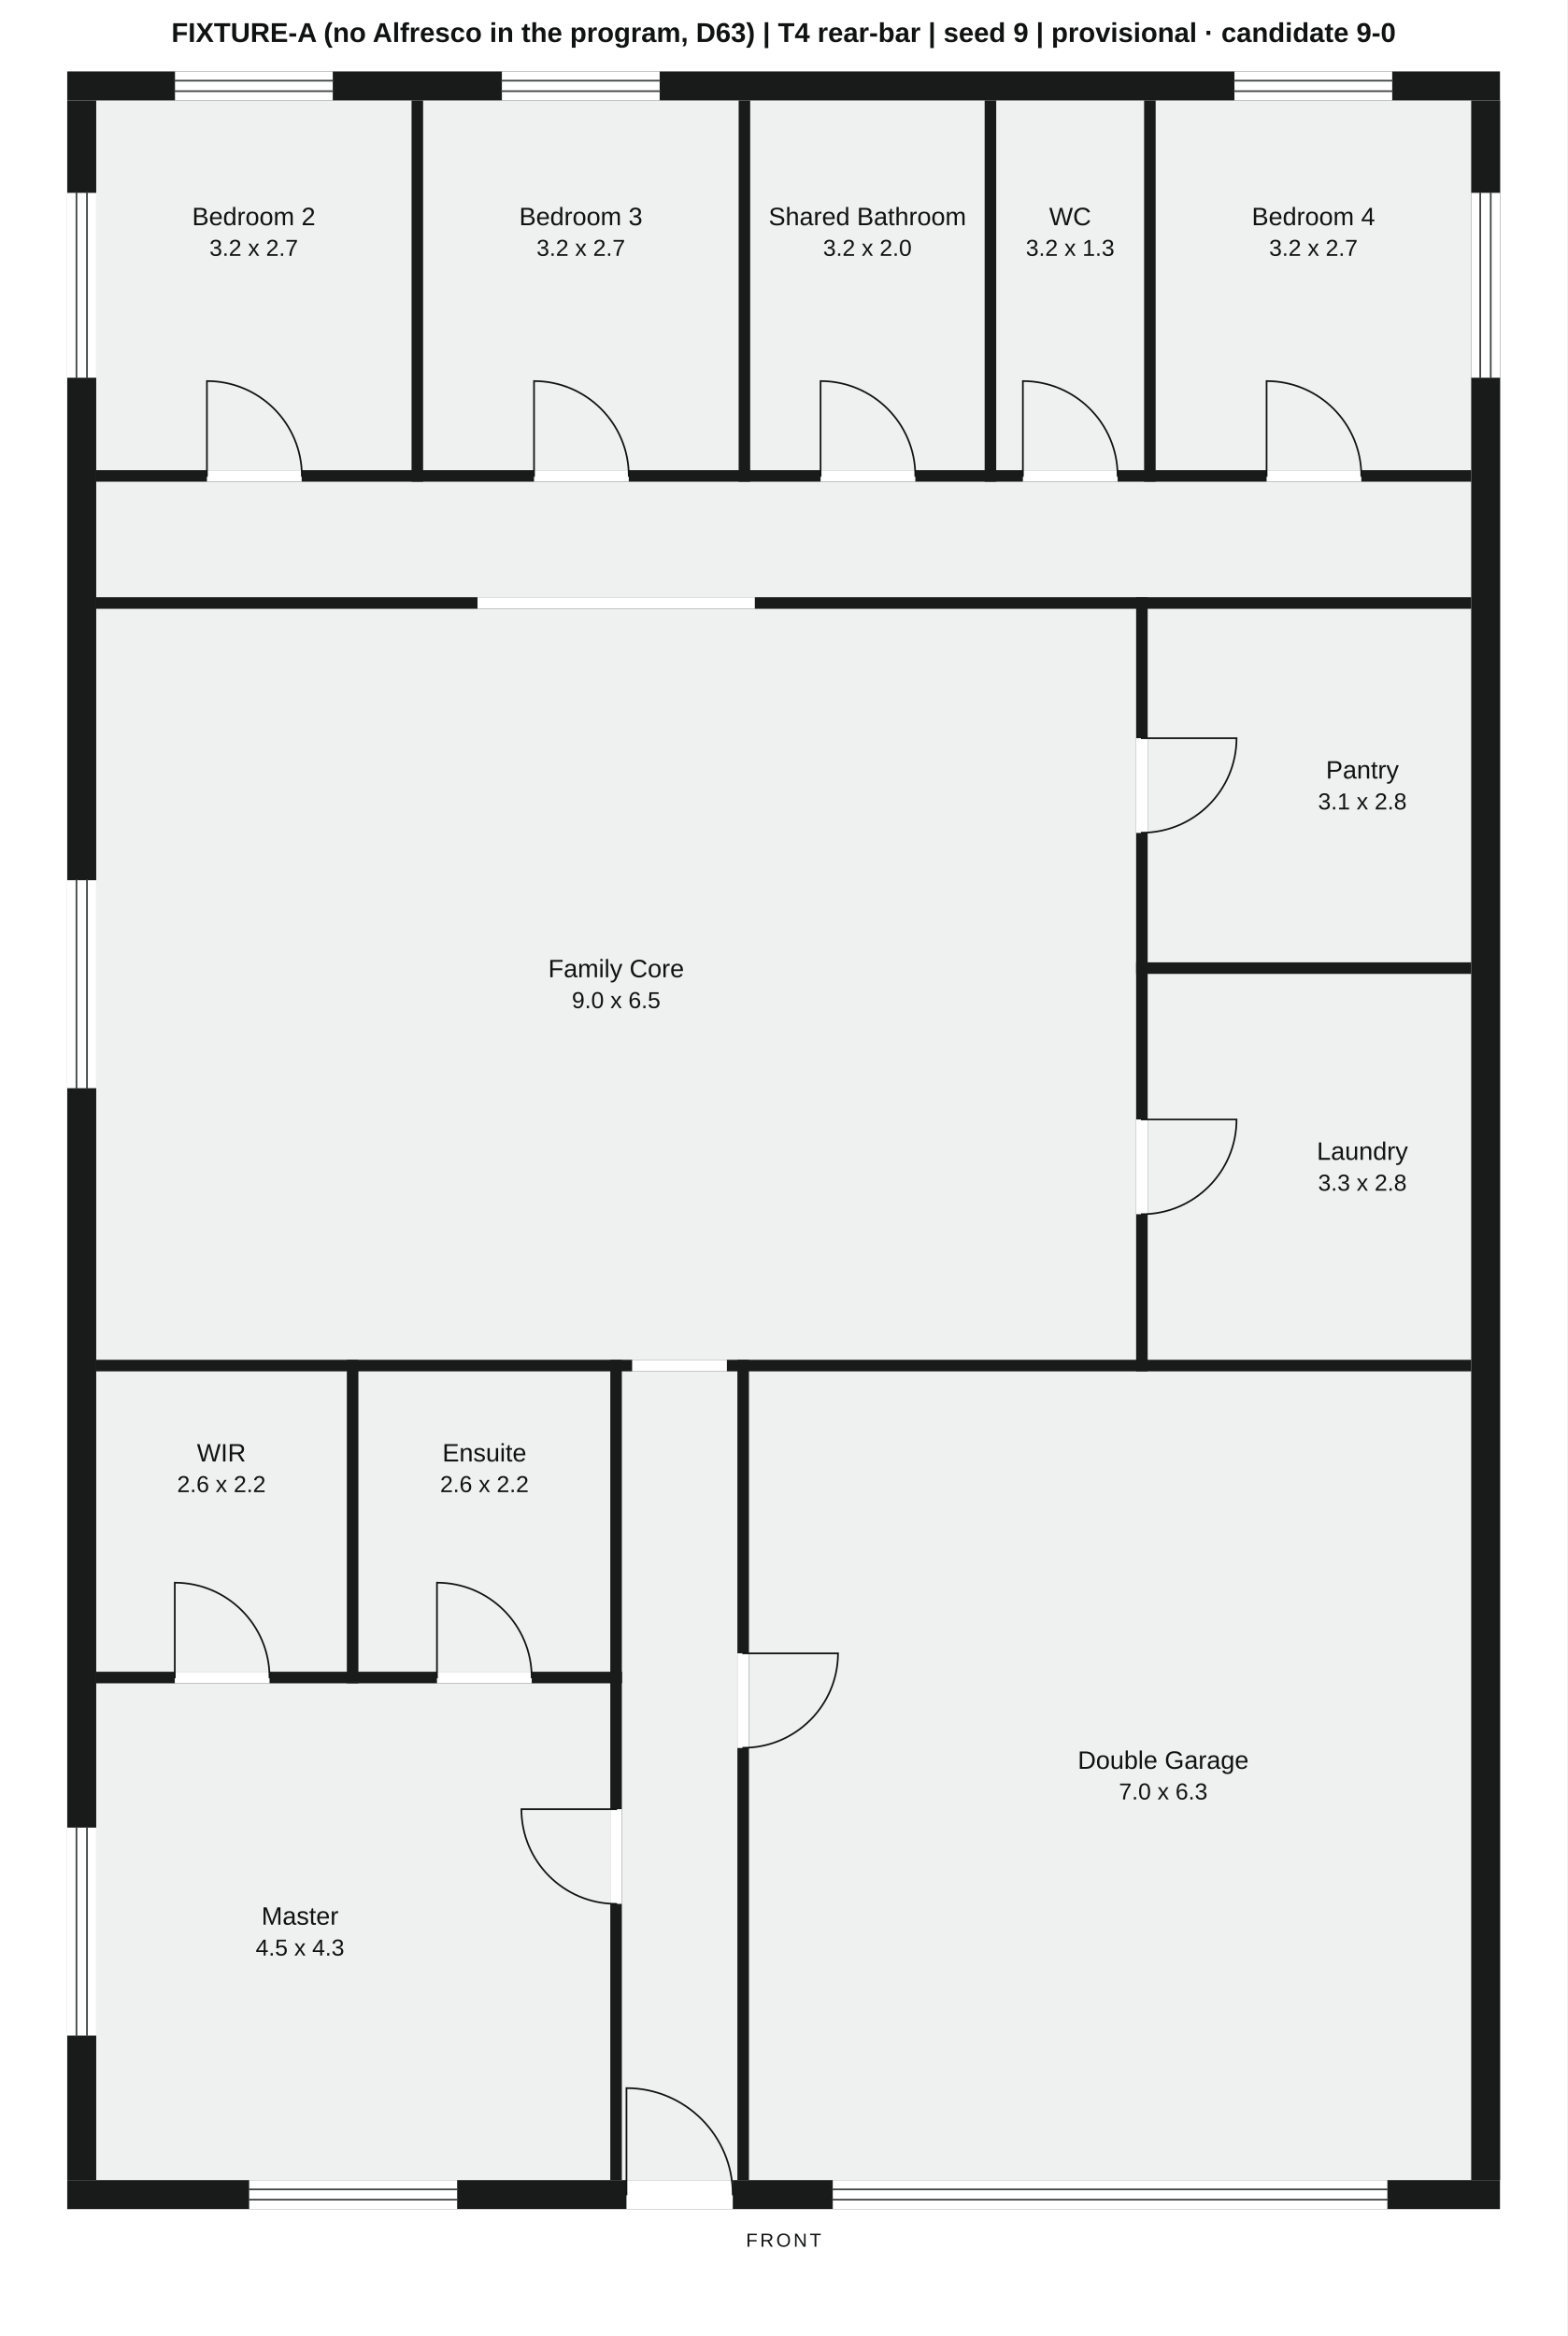
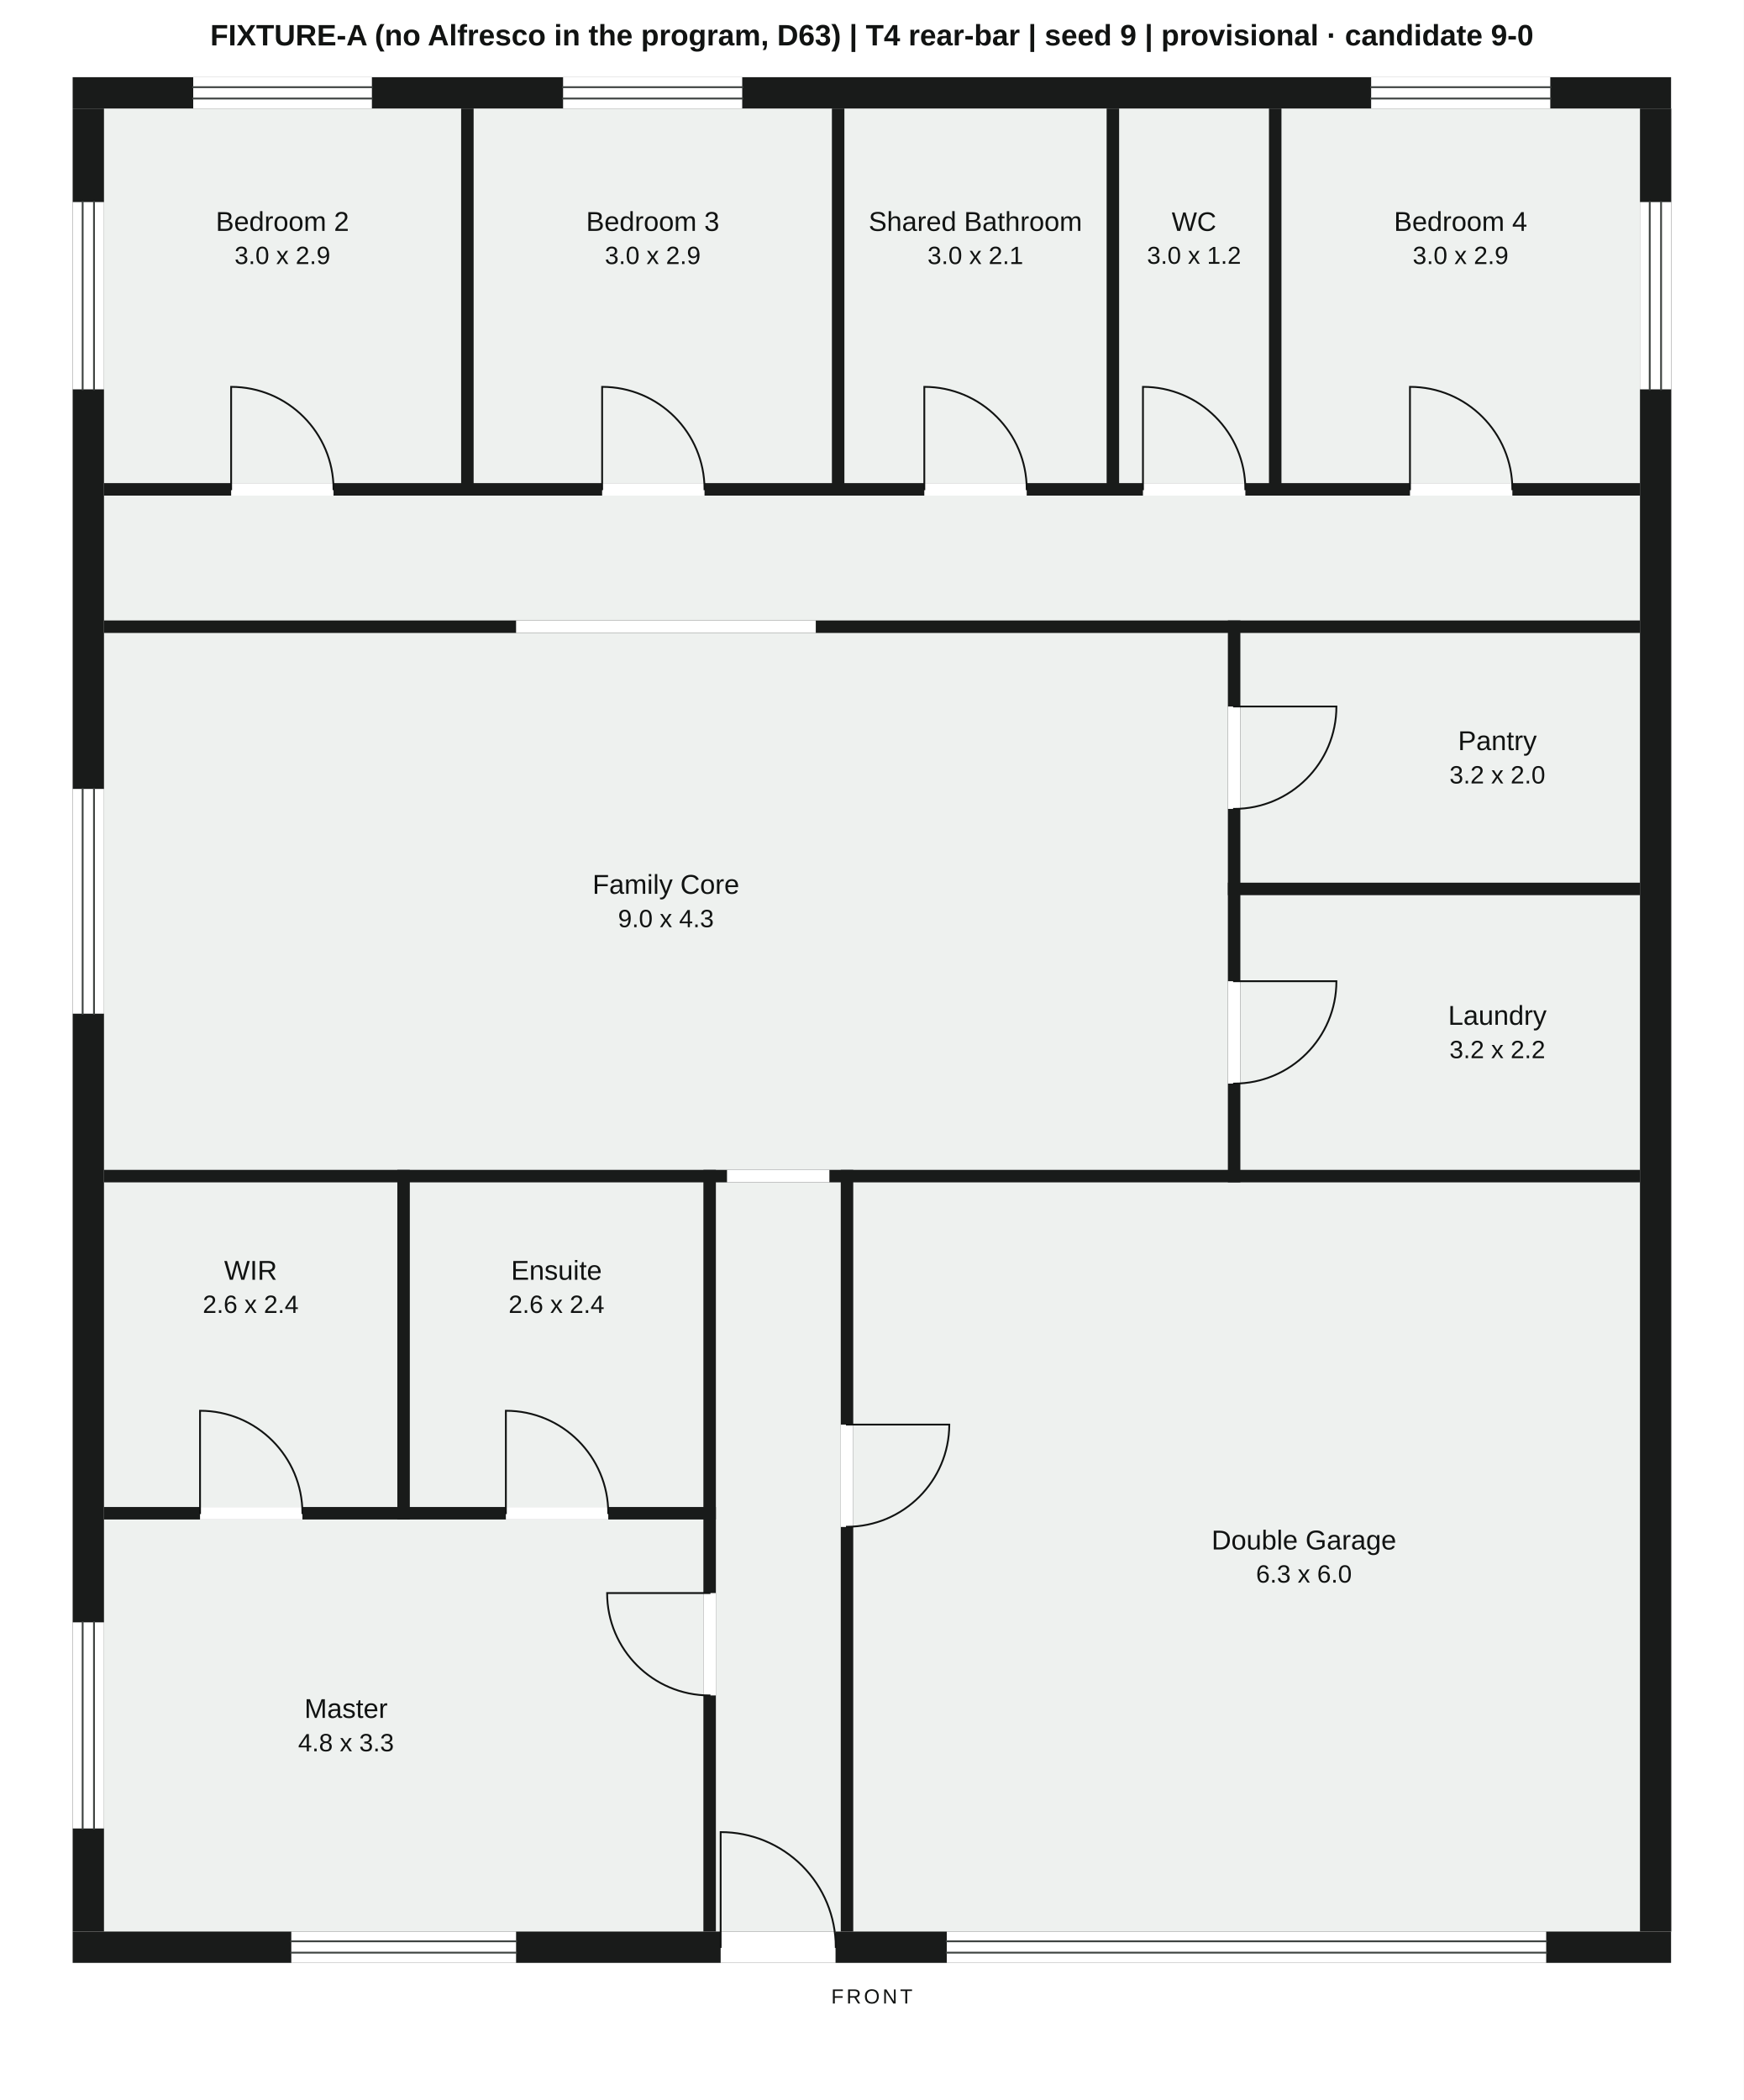
- <svg xmlns="http://www.w3.org/2000/svg" width="746" height="1112" viewBox="0 0 746 1112" role="img" aria-label="FIXTURE-A (no Alfresco in the program, D63) | T4 rear-bar | seed 9 | provisional · candidate 9-0" font-family="Arial, Helvetica, sans-serif" shape-rendering="geometricPrecision">
+ <svg xmlns="http://www.w3.org/2000/svg" width="768" height="925" viewBox="0 0 768 925" role="img" aria-label="FIXTURE-A (no Alfresco in the program, D63) | T4 rear-bar | seed 9 | provisional · candidate 9-0" font-family="Arial, Helvetica, sans-serif" shape-rendering="geometricPrecision">
  <rect width="100%" height="100%" fill="#fff" />
-   <rect x="45.8" y="47.8" width="654.5" height="990.0" fill="#eef1ef" stroke="none" />
-   <rect x="45.8" y="801.3" width="244.8" height="236.5" fill="#eef1ef" stroke="none" />
-   <rect x="45.8" y="652.8" width="119.3" height="143.0" fill="#eef1ef" stroke="none" />
-   <rect x="170.6" y="652.8" width="119.9" height="143.0" fill="#eef1ef" stroke="none" />
-   <rect x="356.5" y="652.8" width="343.8" height="385.0" fill="#eef1ef" stroke="none" />
-   <rect x="45.8" y="289.8" width="495.0" height="357.5" fill="#eef1ef" stroke="none" />
-   <rect x="546.3" y="463.6" width="154.0" height="183.7" fill="#eef1ef" stroke="none" />
-   <rect x="546.3" y="289.8" width="154.0" height="168.3" fill="#eef1ef" stroke="none" />
-   <rect x="45.8" y="47.8" width="150.2" height="176.0" fill="#eef1ef" stroke="none" />
-   <rect x="201.4" y="47.8" width="150.2" height="176.0" fill="#eef1ef" stroke="none" />
-   <rect x="357.1" y="47.8" width="111.7" height="176.0" fill="#eef1ef" stroke="none" />
-   <rect x="474.2" y="47.8" width="70.4" height="176.0" fill="#eef1ef" stroke="none" />
-   <rect x="550.1" y="47.8" width="150.2" height="176.0" fill="#eef1ef" stroke="none" />
-   <rect x="296.0" y="966.3" width="55.0" height="71.5" fill="#eef1ef" stroke="none" />
-   <rect x="296.0" y="652.8" width="55.0" height="313.5" fill="#eef1ef" stroke="none" />
-   <rect x="45.8" y="229.3" width="654.5" height="55.0" fill="#eef1ef" stroke="none" />
-   <rect x="32.0" y="34.0" width="682.0" height="13.8" fill="#191b1a" stroke="none" />
-   <rect x="32.0" y="1037.8" width="682.0" height="13.8" fill="#191b1a" stroke="none" />
-   <rect x="32.0" y="47.8" width="13.8" height="990.0" fill="#191b1a" stroke="none" />
-   <rect x="700.3" y="47.8" width="13.8" height="990.0" fill="#191b1a" stroke="none" />
-   <rect x="290.5" y="647.3" width="5.5" height="390.5" fill="#191b1a" stroke="none" />
-   <rect x="165.1" y="647.3" width="5.5" height="154.0" fill="#191b1a" stroke="none" />
-   <rect x="351.0" y="647.3" width="5.5" height="390.5" fill="#191b1a" stroke="none" />
-   <rect x="540.8" y="284.3" width="5.5" height="368.5" fill="#191b1a" stroke="none" />
-   <rect x="195.9" y="47.8" width="5.5" height="181.5" fill="#191b1a" stroke="none" />
-   <rect x="351.6" y="47.8" width="5.5" height="181.5" fill="#191b1a" stroke="none" />
-   <rect x="468.7" y="47.8" width="5.5" height="181.5" fill="#191b1a" stroke="none" />
-   <rect x="544.6" y="47.8" width="5.5" height="181.5" fill="#191b1a" stroke="none" />
-   <rect x="45.8" y="795.8" width="250.3" height="5.5" fill="#191b1a" stroke="none" />
-   <rect x="45.8" y="647.3" width="654.5" height="5.5" fill="#191b1a" stroke="none" />
-   <rect x="45.8" y="284.3" width="654.5" height="5.5" fill="#191b1a" stroke="none" />
-   <rect x="540.8" y="458.1" width="159.5" height="5.5" fill="#191b1a" stroke="none" />
-   <rect x="45.8" y="223.8" width="654.5" height="5.5" fill="#191b1a" stroke="none" />
+   <rect x="45.8" y="47.8" width="676.5" height="803.0" fill="#eef1ef" stroke="none" />
+   <rect x="45.8" y="669.3" width="264.0" height="181.5" fill="#eef1ef" stroke="none" />
+   <rect x="45.8" y="520.8" width="129.3" height="143.0" fill="#eef1ef" stroke="none" />
+   <rect x="180.5" y="520.8" width="129.3" height="143.0" fill="#eef1ef" stroke="none" />
+   <rect x="375.8" y="520.8" width="346.5" height="330.0" fill="#eef1ef" stroke="none" />
+   <rect x="45.8" y="278.8" width="495.0" height="236.5" fill="#eef1ef" stroke="none" />
+   <rect x="546.3" y="394.3" width="176.0" height="121.0" fill="#eef1ef" stroke="none" />
+   <rect x="546.3" y="278.8" width="176.0" height="110.0" fill="#eef1ef" stroke="none" />
+   <rect x="45.8" y="47.8" width="157.3" height="165.0" fill="#eef1ef" stroke="none" />
+   <rect x="208.6" y="47.8" width="157.8" height="165.0" fill="#eef1ef" stroke="none" />
+   <rect x="371.9" y="47.8" width="115.5" height="165.0" fill="#eef1ef" stroke="none" />
+   <rect x="492.9" y="47.8" width="66.0" height="165.0" fill="#eef1ef" stroke="none" />
+   <rect x="564.4" y="47.8" width="157.8" height="165.0" fill="#eef1ef" stroke="none" />
+   <rect x="315.3" y="779.3" width="55.0" height="71.5" fill="#eef1ef" stroke="none" />
+   <rect x="315.3" y="520.8" width="55.0" height="258.5" fill="#eef1ef" stroke="none" />
+   <rect x="45.8" y="218.3" width="676.5" height="55.0" fill="#eef1ef" stroke="none" />
+   <rect x="32.0" y="34.0" width="704.0" height="13.8" fill="#191b1a" stroke="none" />
+   <rect x="32.0" y="850.8" width="704.0" height="13.8" fill="#191b1a" stroke="none" />
+   <rect x="32.0" y="47.8" width="13.8" height="803.0" fill="#191b1a" stroke="none" />
+   <rect x="722.3" y="47.8" width="13.8" height="803.0" fill="#191b1a" stroke="none" />
+   <rect x="309.8" y="515.3" width="5.5" height="335.5" fill="#191b1a" stroke="none" />
+   <rect x="175.0" y="515.3" width="5.5" height="154.0" fill="#191b1a" stroke="none" />
+   <rect x="370.3" y="515.3" width="5.5" height="335.5" fill="#191b1a" stroke="none" />
+   <rect x="540.8" y="273.3" width="5.5" height="247.5" fill="#191b1a" stroke="none" />
+   <rect x="203.1" y="47.8" width="5.5" height="170.5" fill="#191b1a" stroke="none" />
+   <rect x="366.4" y="47.8" width="5.5" height="170.5" fill="#191b1a" stroke="none" />
+   <rect x="487.4" y="47.8" width="5.5" height="170.5" fill="#191b1a" stroke="none" />
+   <rect x="558.9" y="47.8" width="5.5" height="170.5" fill="#191b1a" stroke="none" />
+   <rect x="45.8" y="663.8" width="269.5" height="5.5" fill="#191b1a" stroke="none" />
+   <rect x="45.8" y="515.3" width="676.5" height="5.5" fill="#191b1a" stroke="none" />
+   <rect x="45.8" y="273.3" width="676.5" height="5.5" fill="#191b1a" stroke="none" />
+   <rect x="540.8" y="388.8" width="181.5" height="5.5" fill="#191b1a" stroke="none" />
+   <rect x="45.8" y="212.8" width="676.5" height="5.5" fill="#191b1a" stroke="none" />
  <g class="presentational-window" data-room-id="master">
-     <rect x="118.6" y="1037.8" width="99.0" height="13.8" fill="#fff" stroke="none" />
-     <line x1="118.6" y1="1042.2" x2="217.6" y2="1042.2" stroke="#3d4240" stroke-width="0.8" stroke-linecap="square" />
-     <line x1="118.6" y1="1047.1" x2="217.6" y2="1047.1" stroke="#3d4240" stroke-width="0.8" stroke-linecap="square" />
+     <rect x="128.3" y="850.8" width="99.0" height="13.8" fill="#fff" stroke="none" />
+     <line x1="128.3" y1="855.1" x2="227.3" y2="855.1" stroke="#3d4240" stroke-width="0.8" stroke-linecap="square" />
+     <line x1="128.3" y1="860.1" x2="227.3" y2="860.1" stroke="#3d4240" stroke-width="0.8" stroke-linecap="square" />
  </g>
  <g class="presentational-window" data-room-id="master">
-     <rect x="32.0" y="870.0" width="13.8" height="99.0" fill="#fff" stroke="none" />
-     <line x1="36.4" y1="870.0" x2="36.4" y2="969.0" stroke="#3d4240" stroke-width="0.8" stroke-linecap="square" />
-     <line x1="41.4" y1="870.0" x2="41.4" y2="969.0" stroke="#3d4240" stroke-width="0.8" stroke-linecap="square" />
+     <rect x="32.0" y="714.6" width="13.8" height="90.8" fill="#fff" stroke="none" />
+     <line x1="36.4" y1="714.6" x2="36.4" y2="805.4" stroke="#3d4240" stroke-width="0.8" stroke-linecap="square" />
+     <line x1="41.4" y1="714.6" x2="41.4" y2="805.4" stroke="#3d4240" stroke-width="0.8" stroke-linecap="square" />
  </g>
  <g class="presentational-window" data-room-id="core">
-     <rect x="32.0" y="419.0" width="13.8" height="99.0" fill="#fff" stroke="none" />
-     <line x1="36.4" y1="419.0" x2="36.4" y2="518.0" stroke="#3d4240" stroke-width="0.8" stroke-linecap="square" />
-     <line x1="41.4" y1="419.0" x2="41.4" y2="518.0" stroke="#3d4240" stroke-width="0.8" stroke-linecap="square" />
+     <rect x="32.0" y="347.5" width="13.8" height="99.0" fill="#fff" stroke="none" />
+     <line x1="36.4" y1="347.5" x2="36.4" y2="446.5" stroke="#3d4240" stroke-width="0.8" stroke-linecap="square" />
+     <line x1="41.4" y1="347.5" x2="41.4" y2="446.5" stroke="#3d4240" stroke-width="0.8" stroke-linecap="square" />
  </g>
  <g class="presentational-window" data-room-id="bed2">
-     <rect x="83.3" y="34.0" width="75.1" height="13.8" fill="#fff" stroke="none" />
-     <line x1="83.3" y1="38.4" x2="158.4" y2="38.4" stroke="#3d4240" stroke-width="0.8" stroke-linecap="square" />
-     <line x1="83.3" y1="43.4" x2="158.4" y2="43.4" stroke="#3d4240" stroke-width="0.8" stroke-linecap="square" />
+     <rect x="85.1" y="34.0" width="78.7" height="13.8" fill="#fff" stroke="none" />
+     <line x1="85.1" y1="38.4" x2="163.7" y2="38.4" stroke="#3d4240" stroke-width="0.8" stroke-linecap="square" />
+     <line x1="85.1" y1="43.4" x2="163.7" y2="43.4" stroke="#3d4240" stroke-width="0.8" stroke-linecap="square" />
  </g>
  <g class="presentational-window" data-room-id="bed2">
-     <rect x="32.0" y="91.8" width="13.8" height="88.0" fill="#fff" stroke="none" />
-     <line x1="36.4" y1="91.8" x2="36.4" y2="179.8" stroke="#3d4240" stroke-width="0.8" stroke-linecap="square" />
-     <line x1="41.4" y1="91.8" x2="41.4" y2="179.8" stroke="#3d4240" stroke-width="0.8" stroke-linecap="square" />
+     <rect x="32.0" y="89.0" width="13.8" height="82.5" fill="#fff" stroke="none" />
+     <line x1="36.4" y1="89.0" x2="36.4" y2="171.5" stroke="#3d4240" stroke-width="0.8" stroke-linecap="square" />
+     <line x1="41.4" y1="89.0" x2="41.4" y2="171.5" stroke="#3d4240" stroke-width="0.8" stroke-linecap="square" />
  </g>
  <g class="presentational-window" data-room-id="bed3">
-     <rect x="238.9" y="34.0" width="75.1" height="13.8" fill="#fff" stroke="none" />
-     <line x1="238.9" y1="38.4" x2="314.0" y2="38.4" stroke="#3d4240" stroke-width="0.8" stroke-linecap="square" />
-     <line x1="238.9" y1="43.4" x2="314.0" y2="43.4" stroke="#3d4240" stroke-width="0.8" stroke-linecap="square" />
+     <rect x="248.0" y="34.0" width="78.9" height="13.8" fill="#fff" stroke="none" />
+     <line x1="248.0" y1="38.4" x2="326.9" y2="38.4" stroke="#3d4240" stroke-width="0.8" stroke-linecap="square" />
+     <line x1="248.0" y1="43.4" x2="326.9" y2="43.4" stroke="#3d4240" stroke-width="0.8" stroke-linecap="square" />
  </g>
  <g class="presentational-window" data-room-id="bed4">
-     <rect x="587.6" y="34.0" width="75.1" height="13.8" fill="#fff" stroke="none" />
-     <line x1="587.6" y1="38.4" x2="662.7" y2="38.4" stroke="#3d4240" stroke-width="0.8" stroke-linecap="square" />
-     <line x1="587.6" y1="43.4" x2="662.7" y2="43.4" stroke="#3d4240" stroke-width="0.8" stroke-linecap="square" />
+     <rect x="603.9" y="34.0" width="78.9" height="13.8" fill="#fff" stroke="none" />
+     <line x1="603.9" y1="38.4" x2="682.8" y2="38.4" stroke="#3d4240" stroke-width="0.8" stroke-linecap="square" />
+     <line x1="603.9" y1="43.4" x2="682.8" y2="43.4" stroke="#3d4240" stroke-width="0.8" stroke-linecap="square" />
  </g>
  <g class="presentational-window" data-room-id="bed4">
-     <rect x="700.3" y="91.8" width="13.8" height="88.0" fill="#fff" stroke="none" />
-     <line x1="704.6" y1="91.8" x2="704.6" y2="179.8" stroke="#3d4240" stroke-width="0.8" stroke-linecap="square" />
-     <line x1="709.6" y1="91.8" x2="709.6" y2="179.8" stroke="#3d4240" stroke-width="0.8" stroke-linecap="square" />
+     <rect x="722.3" y="89.0" width="13.8" height="82.5" fill="#fff" stroke="none" />
+     <line x1="726.6" y1="89.0" x2="726.6" y2="171.5" stroke="#3d4240" stroke-width="0.8" stroke-linecap="square" />
+     <line x1="731.6" y1="89.0" x2="731.6" y2="171.5" stroke="#3d4240" stroke-width="0.8" stroke-linecap="square" />
  </g>
  <g data-door-id="D-master" data-door-style="swing">
-     <rect x="290.5" y="861.2" width="5.5" height="45.1" fill="#fff" stroke="none" />
-     <path d="M293.3 861.2 L248.2 861.2 M293.3 906.3 A45.1 45.1 0 0 1 248.2 861.2" fill="none" stroke="#111312" stroke-width="0.8" stroke-linecap="square" />
+     <rect x="309.8" y="701.7" width="5.5" height="45.1" fill="#fff" stroke="none" />
+     <path d="M312.5 701.7 L267.4 701.7 M312.5 746.8 A45.1 45.1 0 0 1 267.4 701.7" fill="none" stroke="#111312" stroke-width="0.8" stroke-linecap="square" />
  </g>
  <g data-door-id="D-wir" data-door-style="swing">
-     <rect x="83.2" y="795.8" width="45.1" height="5.5" fill="#fff" stroke="none" />
-     <path d="M83.2 798.5 L83.2 753.4 M128.3 798.5 A45.1 45.1 0 0 0 83.2 753.4" fill="none" stroke="#111312" stroke-width="0.8" stroke-linecap="square" />
+     <rect x="88.1" y="663.8" width="45.1" height="5.5" fill="#fff" stroke="none" />
+     <path d="M88.1 666.5 L88.1 621.4 M133.2 666.5 A45.1 45.1 0 0 0 88.1 621.4" fill="none" stroke="#111312" stroke-width="0.8" stroke-linecap="square" />
  </g>
  <g data-door-id="D-ensuite" data-door-style="swing">
-     <rect x="208.0" y="795.8" width="45.1" height="5.5" fill="#fff" stroke="none" />
-     <path d="M208.0 798.5 L208.0 753.4 M253.1 798.5 A45.1 45.1 0 0 0 208.0 753.4" fill="none" stroke="#111312" stroke-width="0.8" stroke-linecap="square" />
+     <rect x="222.8" y="663.8" width="45.1" height="5.5" fill="#fff" stroke="none" />
+     <path d="M222.8 666.5 L222.8 621.4 M267.9 666.5 A45.1 45.1 0 0 0 222.8 621.4" fill="none" stroke="#111312" stroke-width="0.8" stroke-linecap="square" />
  </g>
  <g data-door-id="D-garage" data-door-style="swing">
-     <rect x="351.0" y="787.0" width="5.5" height="45.1" fill="#fff" stroke="none" />
-     <path d="M353.8 787.0 L398.9 787.0 M353.8 832.0 A45.1 45.1 0 0 0 398.9 787.0" fill="none" stroke="#111312" stroke-width="0.8" stroke-linecap="square" />
+     <rect x="370.3" y="627.5" width="5.5" height="45.1" fill="#fff" stroke="none" />
+     <path d="M373.0 627.5 L418.1 627.5 M373.0 672.5 A45.1 45.1 0 0 0 418.1 627.5" fill="none" stroke="#111312" stroke-width="0.8" stroke-linecap="square" />
  </g>
  <g data-door-id="D-laundry" data-door-style="swing">
-     <rect x="540.8" y="532.9" width="5.5" height="45.1" fill="#fff" stroke="none" />
-     <path d="M543.5 532.9 L588.6 532.9 M543.5 578.0 A45.1 45.1 0 0 0 588.6 532.9" fill="none" stroke="#111312" stroke-width="0.8" stroke-linecap="square" />
+     <rect x="540.8" y="432.2" width="5.5" height="45.1" fill="#fff" stroke="none" />
+     <path d="M543.5 432.2 L588.6 432.2 M543.5 477.3 A45.1 45.1 0 0 0 588.6 432.2" fill="none" stroke="#111312" stroke-width="0.8" stroke-linecap="square" />
  </g>
  <g data-door-id="D-pantry" data-door-style="swing">
-     <rect x="540.8" y="351.4" width="5.5" height="45.1" fill="#fff" stroke="none" />
-     <path d="M543.5 351.4 L588.6 351.4 M543.5 396.4 A45.1 45.1 0 0 0 588.6 351.4" fill="none" stroke="#111312" stroke-width="0.8" stroke-linecap="square" />
+     <rect x="540.8" y="311.2" width="5.5" height="45.1" fill="#fff" stroke="none" />
+     <path d="M543.5 311.2 L588.6 311.2 M543.5 356.3 A45.1 45.1 0 0 0 588.6 311.2" fill="none" stroke="#111312" stroke-width="0.8" stroke-linecap="square" />
  </g>
  <g data-door-id="D-bed2" data-door-style="swing">
-     <rect x="98.5" y="223.8" width="45.1" height="5.5" fill="#fff" stroke="none" />
-     <path d="M98.5 226.5 L98.5 181.4 M143.7 226.5 A45.1 45.1 0 0 0 98.5 181.4" fill="none" stroke="#111312" stroke-width="0.8" stroke-linecap="square" />
+     <rect x="101.8" y="212.8" width="45.1" height="5.5" fill="#fff" stroke="none" />
+     <path d="M101.8 215.5 L101.8 170.4 M146.9 215.5 A45.1 45.1 0 0 0 101.8 170.4" fill="none" stroke="#111312" stroke-width="0.8" stroke-linecap="square" />
  </g>
  <g data-door-id="D-bed3" data-door-style="swing">
-     <rect x="254.2" y="223.8" width="45.1" height="5.5" fill="#fff" stroke="none" />
-     <path d="M254.2 226.5 L254.2 181.4 M299.3 226.5 A45.1 45.1 0 0 0 254.2 181.4" fill="none" stroke="#111312" stroke-width="0.8" stroke-linecap="square" />
+     <rect x="265.2" y="212.8" width="45.1" height="5.5" fill="#fff" stroke="none" />
+     <path d="M265.2 215.5 L265.2 170.4 M310.3 215.5 A45.1 45.1 0 0 0 265.2 170.4" fill="none" stroke="#111312" stroke-width="0.8" stroke-linecap="square" />
  </g>
  <g data-door-id="D-bath" data-door-style="swing">
-     <rect x="390.6" y="223.8" width="45.1" height="5.5" fill="#fff" stroke="none" />
-     <path d="M390.6 226.5 L390.6 181.4 M435.7 226.5 A45.1 45.1 0 0 0 390.6 181.4" fill="none" stroke="#111312" stroke-width="0.8" stroke-linecap="square" />
+     <rect x="407.1" y="212.8" width="45.1" height="5.5" fill="#fff" stroke="none" />
+     <path d="M407.1 215.5 L407.1 170.4 M452.2 215.5 A45.1 45.1 0 0 0 407.1 170.4" fill="none" stroke="#111312" stroke-width="0.8" stroke-linecap="square" />
  </g>
  <g data-door-id="D-wc" data-door-style="swing">
-     <rect x="486.9" y="223.8" width="45.1" height="5.5" fill="#fff" stroke="none" />
-     <path d="M486.9 226.5 L486.9 181.4 M532.0 226.5 A45.1 45.1 0 0 0 486.9 181.4" fill="none" stroke="#111312" stroke-width="0.8" stroke-linecap="square" />
+     <rect x="503.4" y="212.8" width="45.1" height="5.5" fill="#fff" stroke="none" />
+     <path d="M503.4 215.5 L503.4 170.4 M548.5 215.5 A45.1 45.1 0 0 0 503.4 170.4" fill="none" stroke="#111312" stroke-width="0.8" stroke-linecap="square" />
  </g>
  <g data-door-id="D-bed4" data-door-style="swing">
-     <rect x="602.9" y="223.8" width="45.1" height="5.5" fill="#fff" stroke="none" />
-     <path d="M602.9 226.5 L602.9 181.4 M648.0 226.5 A45.1 45.1 0 0 0 602.9 181.4" fill="none" stroke="#111312" stroke-width="0.8" stroke-linecap="square" />
+     <rect x="621.0" y="212.8" width="45.1" height="5.5" fill="#fff" stroke="none" />
+     <path d="M621.0 215.5 L621.0 170.4 M666.1 215.5 A45.1 45.1 0 0 0 621.0 170.4" fill="none" stroke="#111312" stroke-width="0.8" stroke-linecap="square" />
  </g>
  <g data-door-id="C-H-stem-core" data-door-style="cased">
-     <rect x="300.9" y="647.3" width="45.1" height="5.5" fill="#fff" stroke="none" />
+     <rect x="320.2" y="515.3" width="45.1" height="5.5" fill="#fff" stroke="none" />
  </g>
  <g data-door-id="C-H-rear-core" data-door-style="cased">
-     <rect x="227.3" y="284.3" width="132.0" height="5.5" fill="#fff" stroke="none" />
+     <rect x="227.3" y="273.3" width="132.0" height="5.5" fill="#fff" stroke="none" />
  </g>
  <g data-door-id="D-front" data-door-style="swing">
-     <rect x="298.2" y="1037.8" width="50.6" height="13.8" fill="#fff" stroke="none" />
-     <path d="M298.2 1044.6 L298.2 994.0 M348.8 1044.6 A50.6 50.6 0 0 0 298.2 994.0" fill="none" stroke="#111312" stroke-width="0.8" stroke-linecap="square" />
+     <rect x="317.4" y="850.8" width="50.6" height="13.8" fill="#fff" stroke="none" />
+     <path d="M317.4 857.6 L317.4 807.0 M368.1 857.6 A50.6 50.6 0 0 0 317.4 807.0" fill="none" stroke="#111312" stroke-width="0.8" stroke-linecap="square" />
  </g>
  <g data-door-id="D-vehicle" data-door-style="vehicle">
-     <rect x="396.4" y="1037.8" width="264.0" height="13.8" fill="#fff" stroke="none" />
-     <line x1="396.4" y1="1042.2" x2="660.4" y2="1042.2" stroke="#3d4240" stroke-width="0.8" stroke-linecap="square" />
-     <line x1="396.4" y1="1047.1" x2="660.4" y2="1047.1" stroke="#3d4240" stroke-width="0.8" stroke-linecap="square" />
+     <rect x="417.0" y="850.8" width="264.0" height="13.8" fill="#fff" stroke="none" />
+     <line x1="417.0" y1="855.1" x2="681.0" y2="855.1" stroke="#3d4240" stroke-width="0.8" stroke-linecap="square" />
+     <line x1="417.0" y1="860.1" x2="681.0" y2="860.1" stroke="#3d4240" stroke-width="0.8" stroke-linecap="square" />
  </g>
  <g class="room-label" data-room-id="master">
-     <text x="142.8" y="916.2" font-size="12.0" font-weight="500" text-anchor="middle" fill="#111312">Master</text>
-     <text x="142.8" y="930.9" font-size="11.0" text-anchor="middle" fill="#111312">4.5 x 4.3</text>
+     <text x="152.4" y="756.7" font-size="12.0" font-weight="500" text-anchor="middle" fill="#111312">Master</text>
+     <text x="152.4" y="771.4" font-size="11.0" text-anchor="middle" fill="#111312">4.8 x 3.3</text>
  </g>
  <g class="room-label" data-room-id="wir">
-     <text x="105.4" y="695.7" font-size="12.0" font-weight="500" text-anchor="middle" fill="#111312">WIR</text>
-     <text x="105.4" y="710.3" font-size="11.0" text-anchor="middle" fill="#111312">2.6 x 2.2</text>
+     <text x="110.4" y="563.7" font-size="12.0" font-weight="500" text-anchor="middle" fill="#111312">WIR</text>
+     <text x="110.4" y="578.3" font-size="11.0" text-anchor="middle" fill="#111312">2.6 x 2.4</text>
  </g>
  <g class="room-label" data-room-id="ensuite">
-     <text x="230.6" y="695.7" font-size="12.0" font-weight="500" text-anchor="middle" fill="#111312">Ensuite</text>
-     <text x="230.6" y="710.3" font-size="11.0" text-anchor="middle" fill="#111312">2.6 x 2.2</text>
+     <text x="245.1" y="563.7" font-size="12.0" font-weight="500" text-anchor="middle" fill="#111312">Ensuite</text>
+     <text x="245.1" y="578.3" font-size="11.0" text-anchor="middle" fill="#111312">2.6 x 2.4</text>
  </g>
  <g class="room-label" data-room-id="garage">
-     <text x="553.7" y="842.0" font-size="12.0" font-weight="500" text-anchor="middle" fill="#111312">Double Garage</text>
-     <text x="553.7" y="856.6" font-size="11.0" text-anchor="middle" fill="#111312">7.0 x 6.3</text>
+     <text x="574.3" y="682.5" font-size="12.0" font-weight="500" text-anchor="middle" fill="#111312">Double Garage</text>
+     <text x="574.3" y="697.1" font-size="11.0" text-anchor="middle" fill="#111312">6.3 x 6.0</text>
  </g>
  <g class="room-label" data-room-id="core">
-     <text x="293.3" y="465.2" font-size="12.0" font-weight="500" text-anchor="middle" fill="#111312">Family Core</text>
-     <text x="293.3" y="479.9" font-size="11.0" text-anchor="middle" fill="#111312">9.0 x 6.5</text>
+     <text x="293.3" y="393.7" font-size="12.0" font-weight="500" text-anchor="middle" fill="#111312">Family Core</text>
+     <text x="293.3" y="408.4" font-size="11.0" text-anchor="middle" fill="#111312">9.0 x 4.3</text>
  </g>
  <g class="room-label" data-room-id="laundry">
-     <text x="648.5" y="552.1" font-size="12.0" font-weight="500" text-anchor="middle" fill="#111312">Laundry</text>
-     <text x="648.5" y="566.8" font-size="11.0" text-anchor="middle" fill="#111312">3.3 x 2.8</text>
+     <text x="659.5" y="451.4" font-size="12.0" font-weight="500" text-anchor="middle" fill="#111312">Laundry</text>
+     <text x="659.5" y="466.1" font-size="11.0" text-anchor="middle" fill="#111312">3.2 x 2.2</text>
  </g>
  <g class="room-label" data-room-id="pantry">
-     <text x="648.5" y="370.6" font-size="12.0" font-weight="500" text-anchor="middle" fill="#111312">Pantry</text>
-     <text x="648.5" y="385.3" font-size="11.0" text-anchor="middle" fill="#111312">3.1 x 2.8</text>
+     <text x="659.5" y="330.4" font-size="12.0" font-weight="500" text-anchor="middle" fill="#111312">Pantry</text>
+     <text x="659.5" y="345.1" font-size="11.0" text-anchor="middle" fill="#111312">3.2 x 2.0</text>
  </g>
  <g class="room-label" data-room-id="bed2">
-     <text x="120.8" y="107.2" font-size="12.0" font-weight="500" text-anchor="middle" fill="#111312">Bedroom 2</text>
-     <text x="120.8" y="121.8" font-size="11.0" text-anchor="middle" fill="#111312">3.2 x 2.7</text>
+     <text x="124.4" y="101.7" font-size="12.0" font-weight="500" text-anchor="middle" fill="#111312">Bedroom 2</text>
+     <text x="124.4" y="116.3" font-size="11.0" text-anchor="middle" fill="#111312">3.0 x 2.9</text>
  </g>
  <g class="room-label" data-room-id="bed3">
-     <text x="276.5" y="107.2" font-size="12.0" font-weight="500" text-anchor="middle" fill="#111312">Bedroom 3</text>
-     <text x="276.5" y="121.8" font-size="11.0" text-anchor="middle" fill="#111312">3.2 x 2.7</text>
+     <text x="287.5" y="101.7" font-size="12.0" font-weight="500" text-anchor="middle" fill="#111312">Bedroom 3</text>
+     <text x="287.5" y="116.3" font-size="11.0" text-anchor="middle" fill="#111312">3.0 x 2.9</text>
  </g>
  <g class="room-label" data-room-id="bath">
-     <text x="412.9" y="107.2" font-size="12.0" font-weight="500" text-anchor="middle" fill="#111312">Shared Bathroom</text>
-     <text x="412.9" y="121.8" font-size="11.0" text-anchor="middle" fill="#111312">3.2 x 2.0</text>
+     <text x="429.6" y="101.7" font-size="12.0" font-weight="500" text-anchor="middle" fill="#111312">Shared Bathroom</text>
+     <text x="429.6" y="116.3" font-size="11.0" text-anchor="middle" fill="#111312">3.0 x 2.1</text>
  </g>
  <g class="room-label" data-room-id="wc">
-     <text x="509.4" y="107.2" font-size="12.0" font-weight="500" text-anchor="middle" fill="#111312">WC</text>
-     <text x="509.4" y="121.8" font-size="11.0" text-anchor="middle" fill="#111312">3.2 x 1.3</text>
+     <text x="525.9" y="101.7" font-size="11.8" font-weight="500" text-anchor="middle" fill="#111312">WC</text>
+     <text x="525.9" y="116.2" font-size="10.8" text-anchor="middle" fill="#111312">3.0 x 1.2</text>
  </g>
  <g class="room-label" data-room-id="bed4">
-     <text x="625.2" y="107.2" font-size="12.0" font-weight="500" text-anchor="middle" fill="#111312">Bedroom 4</text>
-     <text x="625.2" y="121.8" font-size="11.0" text-anchor="middle" fill="#111312">3.2 x 2.7</text>
+     <text x="643.3" y="101.7" font-size="12.0" font-weight="500" text-anchor="middle" fill="#111312">Bedroom 4</text>
+     <text x="643.3" y="116.3" font-size="11.0" text-anchor="middle" fill="#111312">3.0 x 2.9</text>
  </g>
-   <text x="373.0" y="20" font-size="13" font-weight="600" text-anchor="middle" fill="#111312">FIXTURE-A (no Alfresco in the program, D63) | T4 rear-bar | seed 9 | provisional · candidate 9-0</text>
-   <text x="373.0" y="1069.5" font-size="9" letter-spacing="1.2" text-anchor="middle" fill="#111312">FRONT</text>
+   <text x="384.0" y="20" font-size="13" font-weight="600" text-anchor="middle" fill="#111312">FIXTURE-A (no Alfresco in the program, D63) | T4 rear-bar | seed 9 | provisional · candidate 9-0</text>
+   <text x="384.0" y="882.5" font-size="9" letter-spacing="1.2" text-anchor="middle" fill="#111312">FRONT</text>
</svg>
